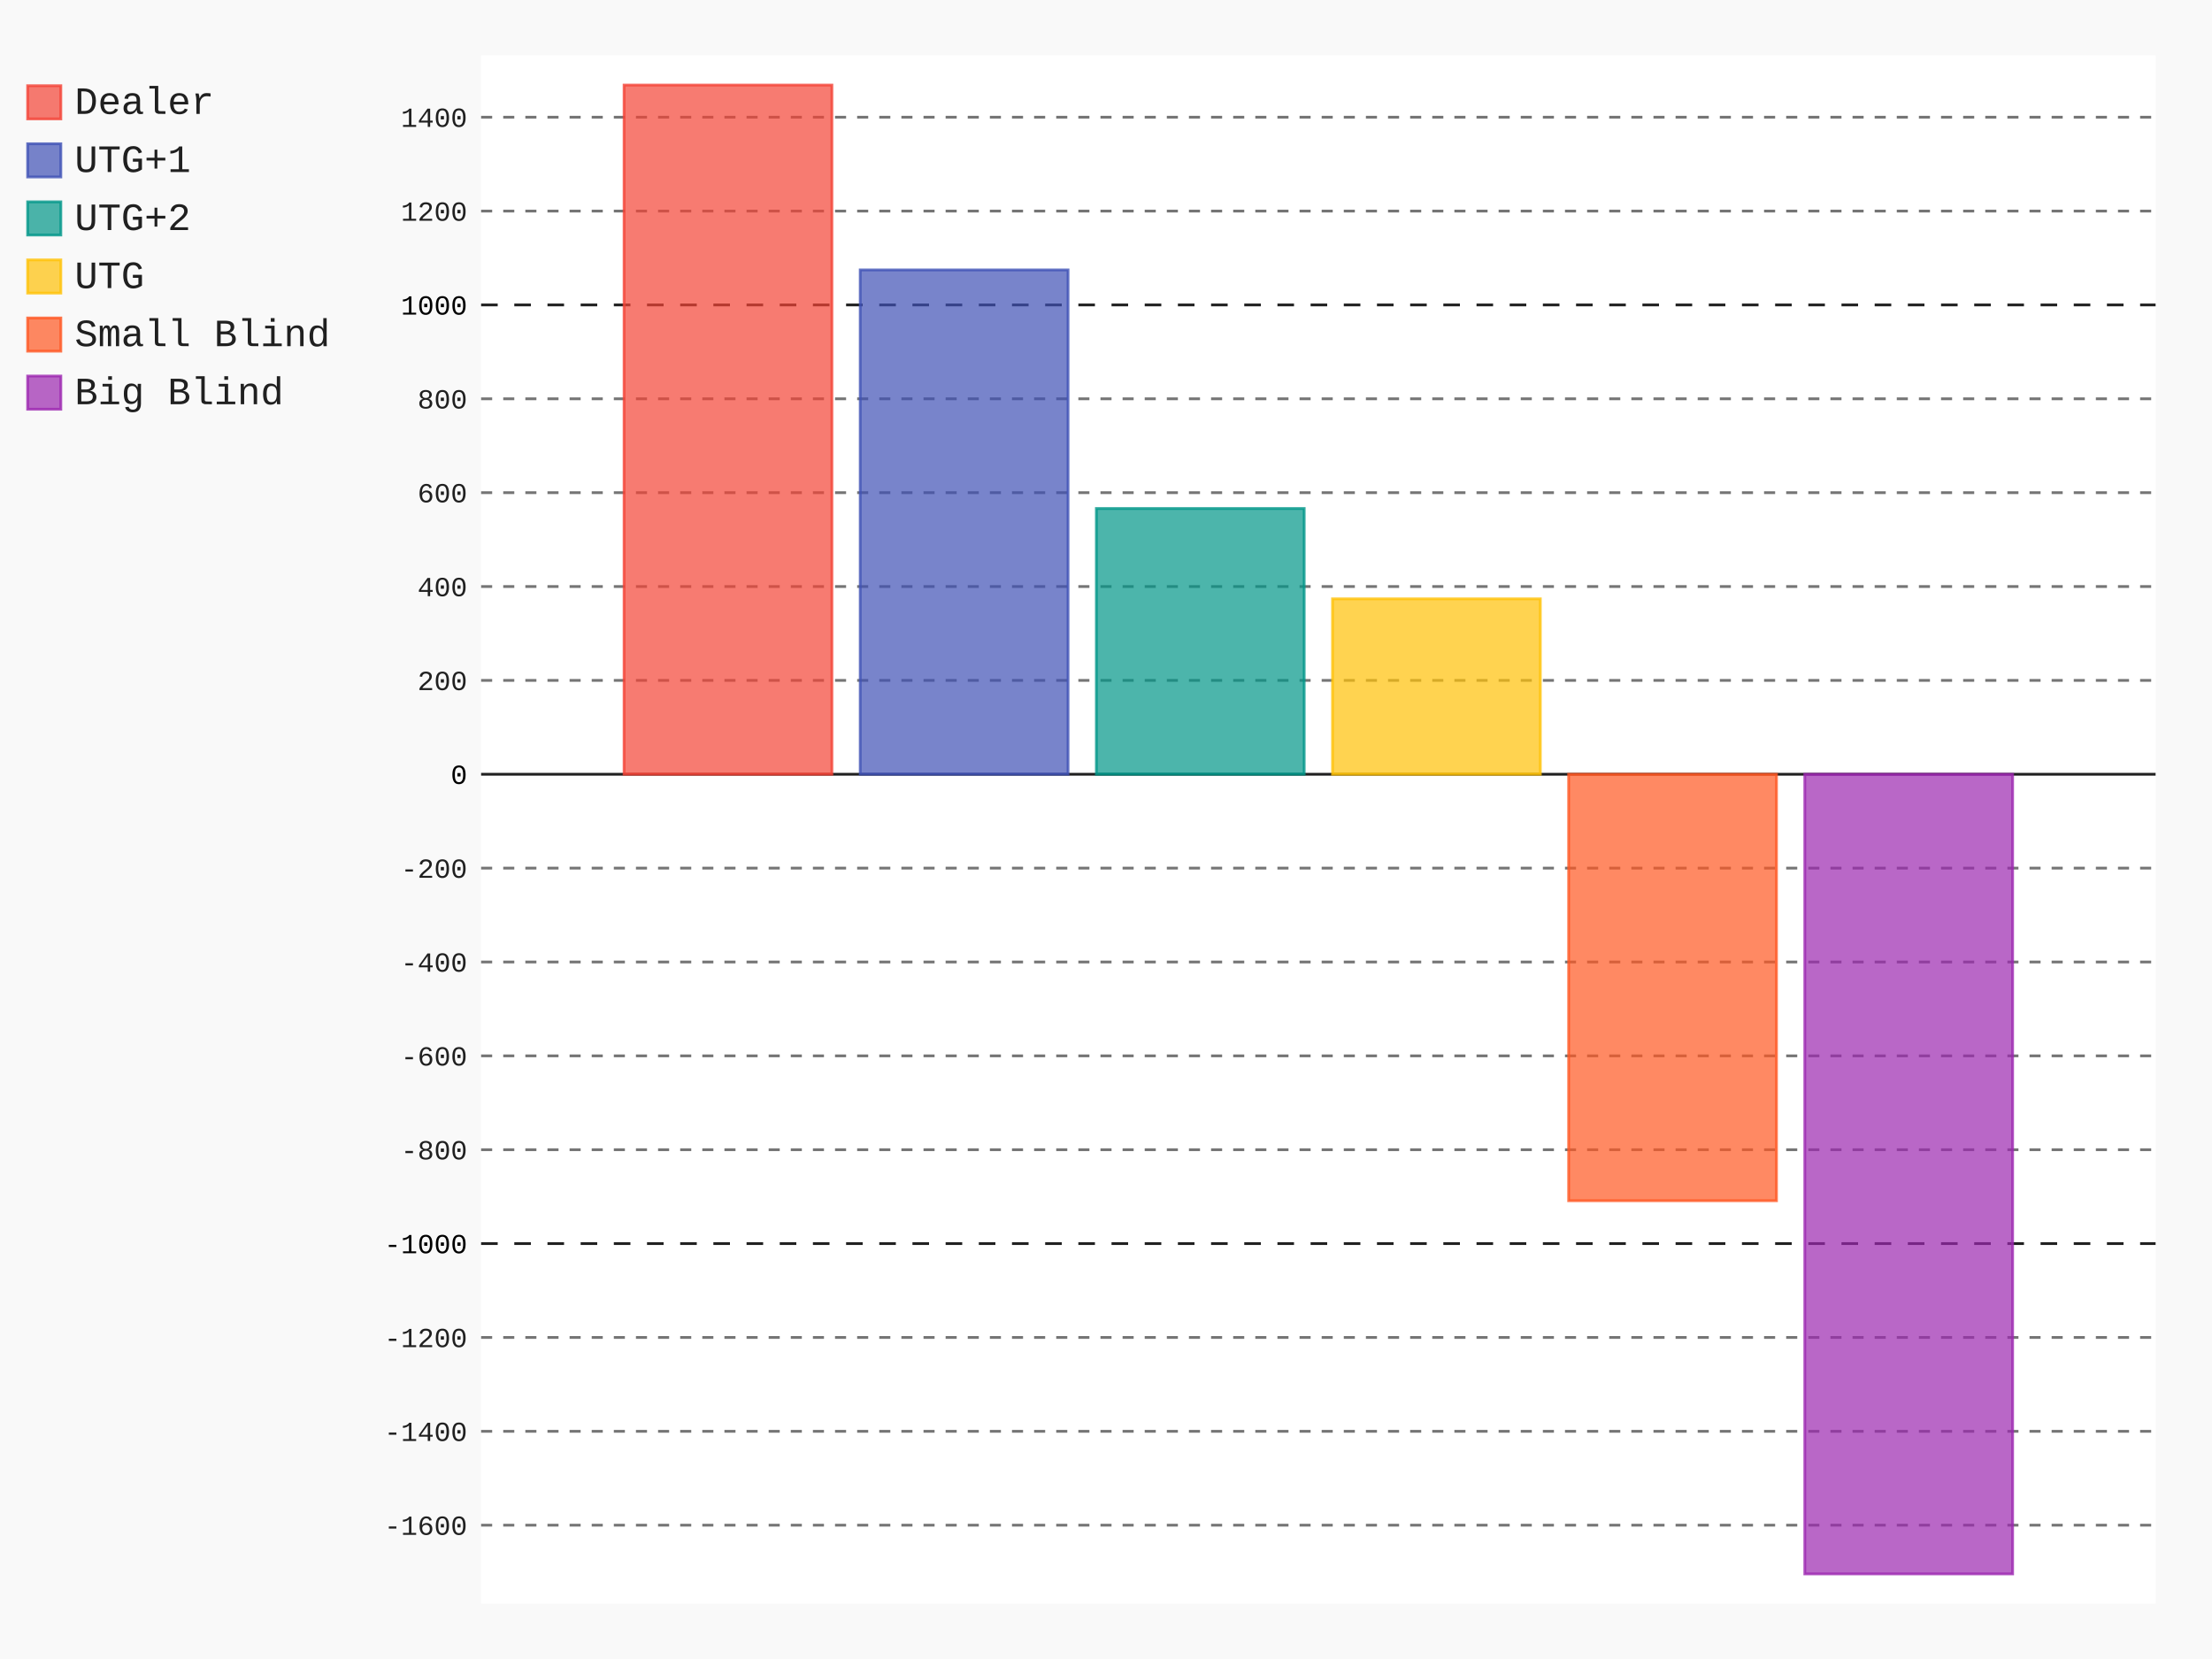
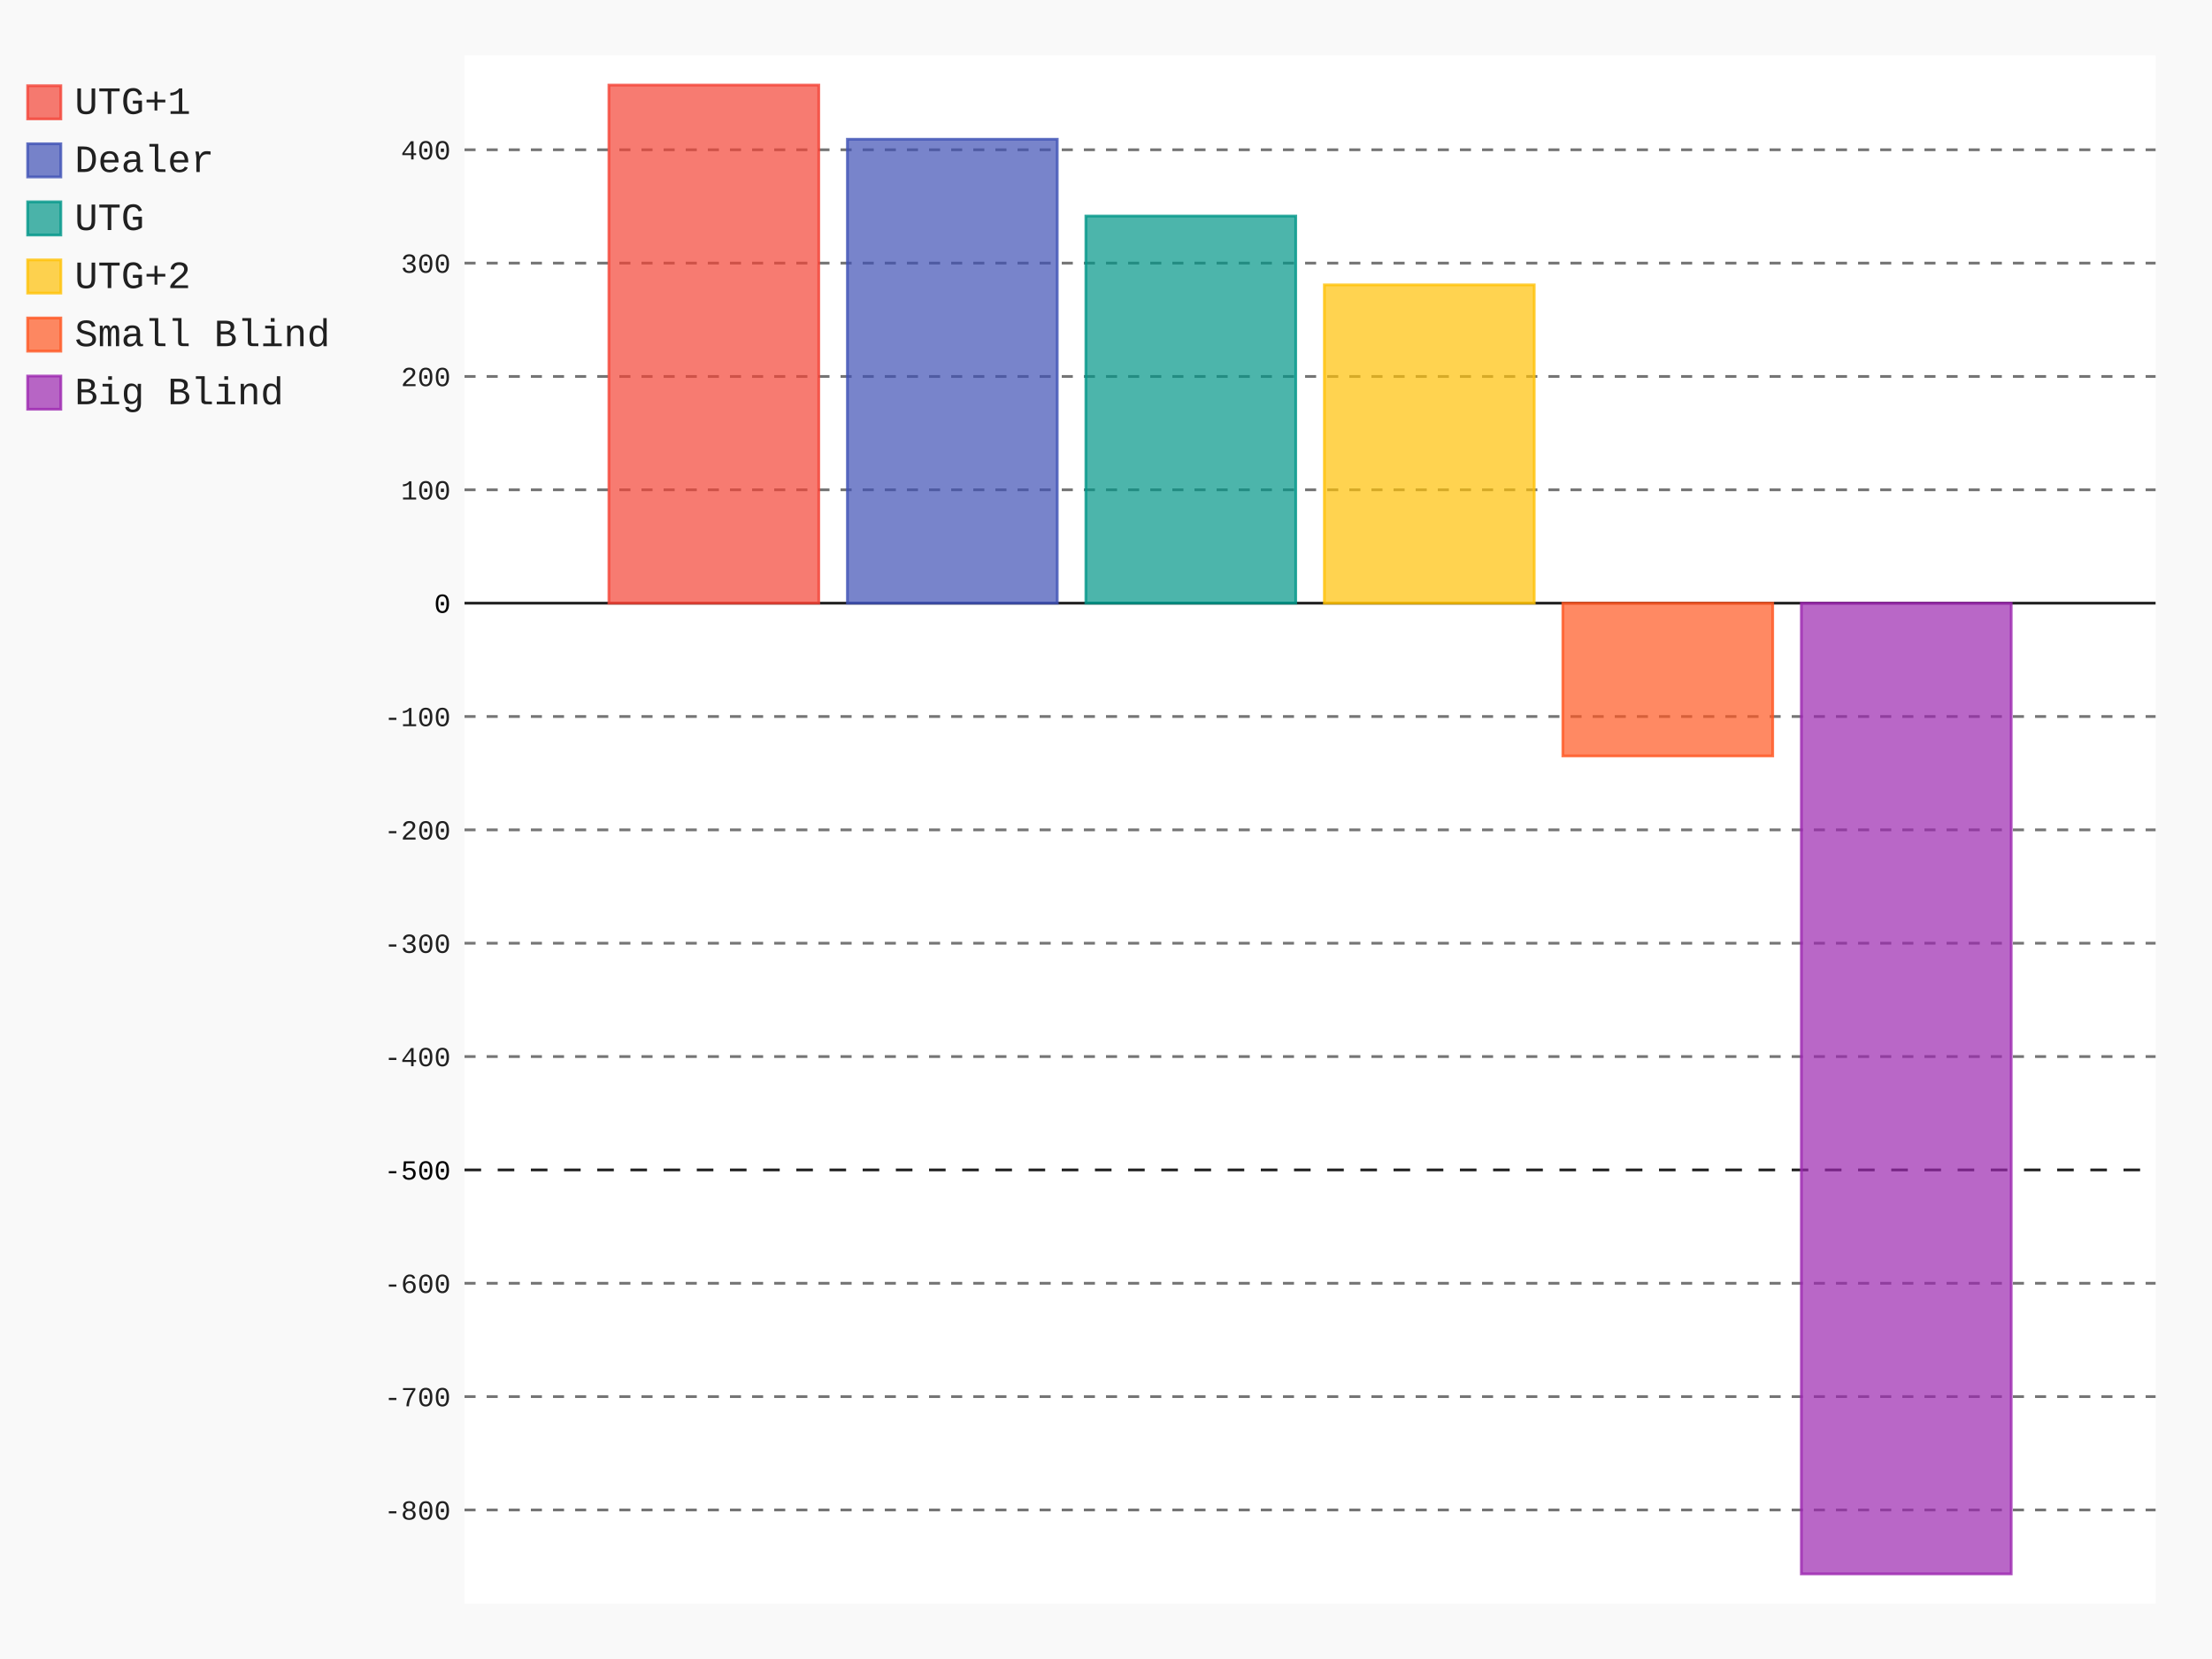
- <svg xmlns="http://www.w3.org/2000/svg" id="chart-3073d553-bb75-4106-a543-42a28d52118a" class="pygal-chart" viewBox="0 0 800 600">
+ <svg xmlns="http://www.w3.org/2000/svg" id="chart-1bfb925e-9f86-4afd-805b-f0dd7ea12a25" class="pygal-chart" viewBox="0 0 800 600">
  <defs>
-     <style type="text/css">#chart-3073d553-bb75-4106-a543-42a28d52118a{-webkit-user-select:none;-webkit-font-smoothing:antialiased;font-family:Consolas,"Liberation Mono",Menlo,Courier,monospace}#chart-3073d553-bb75-4106-a543-42a28d52118a .title{font-family:Consolas,"Liberation Mono",Menlo,Courier,monospace;font-size:16px}#chart-3073d553-bb75-4106-a543-42a28d52118a .legends .legend text{font-family:Consolas,"Liberation Mono",Menlo,Courier,monospace;font-size:14px}#chart-3073d553-bb75-4106-a543-42a28d52118a .axis text{font-family:Consolas,"Liberation Mono",Menlo,Courier,monospace;font-size:10px}#chart-3073d553-bb75-4106-a543-42a28d52118a .axis text.major{font-family:Consolas,"Liberation Mono",Menlo,Courier,monospace;font-size:10px}#chart-3073d553-bb75-4106-a543-42a28d52118a .text-overlay text.value{font-family:Consolas,"Liberation Mono",Menlo,Courier,monospace;font-size:16px}#chart-3073d553-bb75-4106-a543-42a28d52118a .text-overlay text.label{font-family:Consolas,"Liberation Mono",Menlo,Courier,monospace;font-size:10px}#chart-3073d553-bb75-4106-a543-42a28d52118a .tooltip{font-family:Consolas,"Liberation Mono",Menlo,Courier,monospace;font-size:14px}#chart-3073d553-bb75-4106-a543-42a28d52118a text.no_data{font-family:Consolas,"Liberation Mono",Menlo,Courier,monospace;font-size:64px}
- #chart-3073d553-bb75-4106-a543-42a28d52118a{background-color:rgba(249,249,249,1)}#chart-3073d553-bb75-4106-a543-42a28d52118a path,#chart-3073d553-bb75-4106-a543-42a28d52118a line,#chart-3073d553-bb75-4106-a543-42a28d52118a rect,#chart-3073d553-bb75-4106-a543-42a28d52118a circle{-webkit-transition:150ms;-moz-transition:150ms;transition:150ms}#chart-3073d553-bb75-4106-a543-42a28d52118a .graph &gt; .background{fill:rgba(249,249,249,1)}#chart-3073d553-bb75-4106-a543-42a28d52118a .plot &gt; .background{fill:rgba(255,255,255,1)}#chart-3073d553-bb75-4106-a543-42a28d52118a .graph{fill:rgba(0,0,0,.87)}#chart-3073d553-bb75-4106-a543-42a28d52118a text.no_data{fill:rgba(0,0,0,1)}#chart-3073d553-bb75-4106-a543-42a28d52118a .title{fill:rgba(0,0,0,1)}#chart-3073d553-bb75-4106-a543-42a28d52118a .legends .legend text{fill:rgba(0,0,0,.87)}#chart-3073d553-bb75-4106-a543-42a28d52118a .legends .legend:hover text{fill:rgba(0,0,0,1)}#chart-3073d553-bb75-4106-a543-42a28d52118a .axis .line{stroke:rgba(0,0,0,1)}#chart-3073d553-bb75-4106-a543-42a28d52118a .axis .guide.line{stroke:rgba(0,0,0,.54)}#chart-3073d553-bb75-4106-a543-42a28d52118a .axis .major.line{stroke:rgba(0,0,0,.87)}#chart-3073d553-bb75-4106-a543-42a28d52118a .axis text.major{fill:rgba(0,0,0,1)}#chart-3073d553-bb75-4106-a543-42a28d52118a .axis.y .guides:hover .guide.line,#chart-3073d553-bb75-4106-a543-42a28d52118a .line-graph .axis.x .guides:hover .guide.line,#chart-3073d553-bb75-4106-a543-42a28d52118a .stackedline-graph .axis.x .guides:hover .guide.line,#chart-3073d553-bb75-4106-a543-42a28d52118a .xy-graph .axis.x .guides:hover .guide.line{stroke:rgba(0,0,0,1)}#chart-3073d553-bb75-4106-a543-42a28d52118a .axis .guides:hover text{fill:rgba(0,0,0,1)}#chart-3073d553-bb75-4106-a543-42a28d52118a .reactive{fill-opacity:.7;stroke-opacity:.8}#chart-3073d553-bb75-4106-a543-42a28d52118a .ci{stroke:rgba(0,0,0,.87)}#chart-3073d553-bb75-4106-a543-42a28d52118a .reactive.active,#chart-3073d553-bb75-4106-a543-42a28d52118a .active .reactive{fill-opacity:.8;stroke-opacity:.9;stroke-width:4}#chart-3073d553-bb75-4106-a543-42a28d52118a .ci .reactive.active{stroke-width:1.5}#chart-3073d553-bb75-4106-a543-42a28d52118a .series text{fill:rgba(0,0,0,1)}#chart-3073d553-bb75-4106-a543-42a28d52118a .tooltip rect{fill:rgba(255,255,255,1);stroke:rgba(0,0,0,1);-webkit-transition:opacity 150ms;-moz-transition:opacity 150ms;transition:opacity 150ms}#chart-3073d553-bb75-4106-a543-42a28d52118a .tooltip .label{fill:rgba(0,0,0,.87)}#chart-3073d553-bb75-4106-a543-42a28d52118a .tooltip .label{fill:rgba(0,0,0,.87)}#chart-3073d553-bb75-4106-a543-42a28d52118a .tooltip .legend{font-size:.8em;fill:rgba(0,0,0,.54)}#chart-3073d553-bb75-4106-a543-42a28d52118a .tooltip .x_label{font-size:.6em;fill:rgba(0,0,0,1)}#chart-3073d553-bb75-4106-a543-42a28d52118a .tooltip .xlink{font-size:.5em;text-decoration:underline}#chart-3073d553-bb75-4106-a543-42a28d52118a .tooltip .value{font-size:1.5em}#chart-3073d553-bb75-4106-a543-42a28d52118a .bound{font-size:.5em}#chart-3073d553-bb75-4106-a543-42a28d52118a .max-value{font-size:.75em;fill:rgba(0,0,0,.54)}#chart-3073d553-bb75-4106-a543-42a28d52118a .map-element{fill:rgba(255,255,255,1);stroke:rgba(0,0,0,.54) !important}#chart-3073d553-bb75-4106-a543-42a28d52118a .map-element .reactive{fill-opacity:inherit;stroke-opacity:inherit}#chart-3073d553-bb75-4106-a543-42a28d52118a .color-0,#chart-3073d553-bb75-4106-a543-42a28d52118a .color-0 a:visited{stroke:#F44336;fill:#F44336}#chart-3073d553-bb75-4106-a543-42a28d52118a .color-1,#chart-3073d553-bb75-4106-a543-42a28d52118a .color-1 a:visited{stroke:#3F51B5;fill:#3F51B5}#chart-3073d553-bb75-4106-a543-42a28d52118a .color-2,#chart-3073d553-bb75-4106-a543-42a28d52118a .color-2 a:visited{stroke:#009688;fill:#009688}#chart-3073d553-bb75-4106-a543-42a28d52118a .color-3,#chart-3073d553-bb75-4106-a543-42a28d52118a .color-3 a:visited{stroke:#FFC107;fill:#FFC107}#chart-3073d553-bb75-4106-a543-42a28d52118a .color-4,#chart-3073d553-bb75-4106-a543-42a28d52118a .color-4 a:visited{stroke:#FF5722;fill:#FF5722}#chart-3073d553-bb75-4106-a543-42a28d52118a .color-5,#chart-3073d553-bb75-4106-a543-42a28d52118a .color-5 a:visited{stroke:#9C27B0;fill:#9C27B0}#chart-3073d553-bb75-4106-a543-42a28d52118a .text-overlay .color-0 text{fill:black}#chart-3073d553-bb75-4106-a543-42a28d52118a .text-overlay .color-1 text{fill:black}#chart-3073d553-bb75-4106-a543-42a28d52118a .text-overlay .color-2 text{fill:black}#chart-3073d553-bb75-4106-a543-42a28d52118a .text-overlay .color-3 text{fill:black}#chart-3073d553-bb75-4106-a543-42a28d52118a .text-overlay .color-4 text{fill:black}#chart-3073d553-bb75-4106-a543-42a28d52118a .text-overlay .color-5 text{fill:black}
- #chart-3073d553-bb75-4106-a543-42a28d52118a text.no_data{text-anchor:middle}#chart-3073d553-bb75-4106-a543-42a28d52118a .guide.line{fill:none}#chart-3073d553-bb75-4106-a543-42a28d52118a .centered{text-anchor:middle}#chart-3073d553-bb75-4106-a543-42a28d52118a .title{text-anchor:middle}#chart-3073d553-bb75-4106-a543-42a28d52118a .legends .legend text{fill-opacity:1}#chart-3073d553-bb75-4106-a543-42a28d52118a .axis.x text{text-anchor:middle}#chart-3073d553-bb75-4106-a543-42a28d52118a .axis.x:not(.web) text[transform]{text-anchor:start}#chart-3073d553-bb75-4106-a543-42a28d52118a .axis.x:not(.web) text[transform].backwards{text-anchor:end}#chart-3073d553-bb75-4106-a543-42a28d52118a .axis.y text{text-anchor:end}#chart-3073d553-bb75-4106-a543-42a28d52118a .axis.y text[transform].backwards{text-anchor:start}#chart-3073d553-bb75-4106-a543-42a28d52118a .axis.y2 text{text-anchor:start}#chart-3073d553-bb75-4106-a543-42a28d52118a .axis.y2 text[transform].backwards{text-anchor:end}#chart-3073d553-bb75-4106-a543-42a28d52118a .axis .guide.line{stroke-dasharray:4,4}#chart-3073d553-bb75-4106-a543-42a28d52118a .axis .major.guide.line{stroke-dasharray:6,6}#chart-3073d553-bb75-4106-a543-42a28d52118a .horizontal .axis.y .guide.line,#chart-3073d553-bb75-4106-a543-42a28d52118a .horizontal .axis.y2 .guide.line,#chart-3073d553-bb75-4106-a543-42a28d52118a .vertical .axis.x .guide.line{opacity:0}#chart-3073d553-bb75-4106-a543-42a28d52118a .horizontal .axis.always_show .guide.line,#chart-3073d553-bb75-4106-a543-42a28d52118a .vertical .axis.always_show .guide.line{opacity:1 !important}#chart-3073d553-bb75-4106-a543-42a28d52118a .axis.y .guides:hover .guide.line,#chart-3073d553-bb75-4106-a543-42a28d52118a .axis.y2 .guides:hover .guide.line,#chart-3073d553-bb75-4106-a543-42a28d52118a .axis.x .guides:hover .guide.line{opacity:1}#chart-3073d553-bb75-4106-a543-42a28d52118a .axis .guides:hover text{opacity:1}#chart-3073d553-bb75-4106-a543-42a28d52118a .nofill{fill:none}#chart-3073d553-bb75-4106-a543-42a28d52118a .subtle-fill{fill-opacity:.2}#chart-3073d553-bb75-4106-a543-42a28d52118a .dot{stroke-width:1px;fill-opacity:1}#chart-3073d553-bb75-4106-a543-42a28d52118a .dot.active{stroke-width:5px}#chart-3073d553-bb75-4106-a543-42a28d52118a .dot.negative{fill:transparent}#chart-3073d553-bb75-4106-a543-42a28d52118a text,#chart-3073d553-bb75-4106-a543-42a28d52118a tspan{stroke:none !important}#chart-3073d553-bb75-4106-a543-42a28d52118a .series text.active{opacity:1}#chart-3073d553-bb75-4106-a543-42a28d52118a .tooltip rect{fill-opacity:.95;stroke-width:.5}#chart-3073d553-bb75-4106-a543-42a28d52118a .tooltip text{fill-opacity:1}#chart-3073d553-bb75-4106-a543-42a28d52118a .showable{visibility:hidden}#chart-3073d553-bb75-4106-a543-42a28d52118a .showable.shown{visibility:visible}#chart-3073d553-bb75-4106-a543-42a28d52118a .gauge-background{fill:rgba(229,229,229,1);stroke:none}#chart-3073d553-bb75-4106-a543-42a28d52118a .bg-lines{stroke:rgba(249,249,249,1);stroke-width:2px}</style>
+     <style type="text/css">#chart-1bfb925e-9f86-4afd-805b-f0dd7ea12a25{-webkit-user-select:none;-webkit-font-smoothing:antialiased;font-family:Consolas,"Liberation Mono",Menlo,Courier,monospace}#chart-1bfb925e-9f86-4afd-805b-f0dd7ea12a25 .title{font-family:Consolas,"Liberation Mono",Menlo,Courier,monospace;font-size:16px}#chart-1bfb925e-9f86-4afd-805b-f0dd7ea12a25 .legends .legend text{font-family:Consolas,"Liberation Mono",Menlo,Courier,monospace;font-size:14px}#chart-1bfb925e-9f86-4afd-805b-f0dd7ea12a25 .axis text{font-family:Consolas,"Liberation Mono",Menlo,Courier,monospace;font-size:10px}#chart-1bfb925e-9f86-4afd-805b-f0dd7ea12a25 .axis text.major{font-family:Consolas,"Liberation Mono",Menlo,Courier,monospace;font-size:10px}#chart-1bfb925e-9f86-4afd-805b-f0dd7ea12a25 .text-overlay text.value{font-family:Consolas,"Liberation Mono",Menlo,Courier,monospace;font-size:16px}#chart-1bfb925e-9f86-4afd-805b-f0dd7ea12a25 .text-overlay text.label{font-family:Consolas,"Liberation Mono",Menlo,Courier,monospace;font-size:10px}#chart-1bfb925e-9f86-4afd-805b-f0dd7ea12a25 .tooltip{font-family:Consolas,"Liberation Mono",Menlo,Courier,monospace;font-size:14px}#chart-1bfb925e-9f86-4afd-805b-f0dd7ea12a25 text.no_data{font-family:Consolas,"Liberation Mono",Menlo,Courier,monospace;font-size:64px}
+ #chart-1bfb925e-9f86-4afd-805b-f0dd7ea12a25{background-color:rgba(249,249,249,1)}#chart-1bfb925e-9f86-4afd-805b-f0dd7ea12a25 path,#chart-1bfb925e-9f86-4afd-805b-f0dd7ea12a25 line,#chart-1bfb925e-9f86-4afd-805b-f0dd7ea12a25 rect,#chart-1bfb925e-9f86-4afd-805b-f0dd7ea12a25 circle{-webkit-transition:150ms;-moz-transition:150ms;transition:150ms}#chart-1bfb925e-9f86-4afd-805b-f0dd7ea12a25 .graph &gt; .background{fill:rgba(249,249,249,1)}#chart-1bfb925e-9f86-4afd-805b-f0dd7ea12a25 .plot &gt; .background{fill:rgba(255,255,255,1)}#chart-1bfb925e-9f86-4afd-805b-f0dd7ea12a25 .graph{fill:rgba(0,0,0,.87)}#chart-1bfb925e-9f86-4afd-805b-f0dd7ea12a25 text.no_data{fill:rgba(0,0,0,1)}#chart-1bfb925e-9f86-4afd-805b-f0dd7ea12a25 .title{fill:rgba(0,0,0,1)}#chart-1bfb925e-9f86-4afd-805b-f0dd7ea12a25 .legends .legend text{fill:rgba(0,0,0,.87)}#chart-1bfb925e-9f86-4afd-805b-f0dd7ea12a25 .legends .legend:hover text{fill:rgba(0,0,0,1)}#chart-1bfb925e-9f86-4afd-805b-f0dd7ea12a25 .axis .line{stroke:rgba(0,0,0,1)}#chart-1bfb925e-9f86-4afd-805b-f0dd7ea12a25 .axis .guide.line{stroke:rgba(0,0,0,.54)}#chart-1bfb925e-9f86-4afd-805b-f0dd7ea12a25 .axis .major.line{stroke:rgba(0,0,0,.87)}#chart-1bfb925e-9f86-4afd-805b-f0dd7ea12a25 .axis text.major{fill:rgba(0,0,0,1)}#chart-1bfb925e-9f86-4afd-805b-f0dd7ea12a25 .axis.y .guides:hover .guide.line,#chart-1bfb925e-9f86-4afd-805b-f0dd7ea12a25 .line-graph .axis.x .guides:hover .guide.line,#chart-1bfb925e-9f86-4afd-805b-f0dd7ea12a25 .stackedline-graph .axis.x .guides:hover .guide.line,#chart-1bfb925e-9f86-4afd-805b-f0dd7ea12a25 .xy-graph .axis.x .guides:hover .guide.line{stroke:rgba(0,0,0,1)}#chart-1bfb925e-9f86-4afd-805b-f0dd7ea12a25 .axis .guides:hover text{fill:rgba(0,0,0,1)}#chart-1bfb925e-9f86-4afd-805b-f0dd7ea12a25 .reactive{fill-opacity:.7;stroke-opacity:.8}#chart-1bfb925e-9f86-4afd-805b-f0dd7ea12a25 .ci{stroke:rgba(0,0,0,.87)}#chart-1bfb925e-9f86-4afd-805b-f0dd7ea12a25 .reactive.active,#chart-1bfb925e-9f86-4afd-805b-f0dd7ea12a25 .active .reactive{fill-opacity:.8;stroke-opacity:.9;stroke-width:4}#chart-1bfb925e-9f86-4afd-805b-f0dd7ea12a25 .ci .reactive.active{stroke-width:1.5}#chart-1bfb925e-9f86-4afd-805b-f0dd7ea12a25 .series text{fill:rgba(0,0,0,1)}#chart-1bfb925e-9f86-4afd-805b-f0dd7ea12a25 .tooltip rect{fill:rgba(255,255,255,1);stroke:rgba(0,0,0,1);-webkit-transition:opacity 150ms;-moz-transition:opacity 150ms;transition:opacity 150ms}#chart-1bfb925e-9f86-4afd-805b-f0dd7ea12a25 .tooltip .label{fill:rgba(0,0,0,.87)}#chart-1bfb925e-9f86-4afd-805b-f0dd7ea12a25 .tooltip .label{fill:rgba(0,0,0,.87)}#chart-1bfb925e-9f86-4afd-805b-f0dd7ea12a25 .tooltip .legend{font-size:.8em;fill:rgba(0,0,0,.54)}#chart-1bfb925e-9f86-4afd-805b-f0dd7ea12a25 .tooltip .x_label{font-size:.6em;fill:rgba(0,0,0,1)}#chart-1bfb925e-9f86-4afd-805b-f0dd7ea12a25 .tooltip .xlink{font-size:.5em;text-decoration:underline}#chart-1bfb925e-9f86-4afd-805b-f0dd7ea12a25 .tooltip .value{font-size:1.5em}#chart-1bfb925e-9f86-4afd-805b-f0dd7ea12a25 .bound{font-size:.5em}#chart-1bfb925e-9f86-4afd-805b-f0dd7ea12a25 .max-value{font-size:.75em;fill:rgba(0,0,0,.54)}#chart-1bfb925e-9f86-4afd-805b-f0dd7ea12a25 .map-element{fill:rgba(255,255,255,1);stroke:rgba(0,0,0,.54) !important}#chart-1bfb925e-9f86-4afd-805b-f0dd7ea12a25 .map-element .reactive{fill-opacity:inherit;stroke-opacity:inherit}#chart-1bfb925e-9f86-4afd-805b-f0dd7ea12a25 .color-0,#chart-1bfb925e-9f86-4afd-805b-f0dd7ea12a25 .color-0 a:visited{stroke:#F44336;fill:#F44336}#chart-1bfb925e-9f86-4afd-805b-f0dd7ea12a25 .color-1,#chart-1bfb925e-9f86-4afd-805b-f0dd7ea12a25 .color-1 a:visited{stroke:#3F51B5;fill:#3F51B5}#chart-1bfb925e-9f86-4afd-805b-f0dd7ea12a25 .color-2,#chart-1bfb925e-9f86-4afd-805b-f0dd7ea12a25 .color-2 a:visited{stroke:#009688;fill:#009688}#chart-1bfb925e-9f86-4afd-805b-f0dd7ea12a25 .color-3,#chart-1bfb925e-9f86-4afd-805b-f0dd7ea12a25 .color-3 a:visited{stroke:#FFC107;fill:#FFC107}#chart-1bfb925e-9f86-4afd-805b-f0dd7ea12a25 .color-4,#chart-1bfb925e-9f86-4afd-805b-f0dd7ea12a25 .color-4 a:visited{stroke:#FF5722;fill:#FF5722}#chart-1bfb925e-9f86-4afd-805b-f0dd7ea12a25 .color-5,#chart-1bfb925e-9f86-4afd-805b-f0dd7ea12a25 .color-5 a:visited{stroke:#9C27B0;fill:#9C27B0}#chart-1bfb925e-9f86-4afd-805b-f0dd7ea12a25 .text-overlay .color-0 text{fill:black}#chart-1bfb925e-9f86-4afd-805b-f0dd7ea12a25 .text-overlay .color-1 text{fill:black}#chart-1bfb925e-9f86-4afd-805b-f0dd7ea12a25 .text-overlay .color-2 text{fill:black}#chart-1bfb925e-9f86-4afd-805b-f0dd7ea12a25 .text-overlay .color-3 text{fill:black}#chart-1bfb925e-9f86-4afd-805b-f0dd7ea12a25 .text-overlay .color-4 text{fill:black}#chart-1bfb925e-9f86-4afd-805b-f0dd7ea12a25 .text-overlay .color-5 text{fill:black}
+ #chart-1bfb925e-9f86-4afd-805b-f0dd7ea12a25 text.no_data{text-anchor:middle}#chart-1bfb925e-9f86-4afd-805b-f0dd7ea12a25 .guide.line{fill:none}#chart-1bfb925e-9f86-4afd-805b-f0dd7ea12a25 .centered{text-anchor:middle}#chart-1bfb925e-9f86-4afd-805b-f0dd7ea12a25 .title{text-anchor:middle}#chart-1bfb925e-9f86-4afd-805b-f0dd7ea12a25 .legends .legend text{fill-opacity:1}#chart-1bfb925e-9f86-4afd-805b-f0dd7ea12a25 .axis.x text{text-anchor:middle}#chart-1bfb925e-9f86-4afd-805b-f0dd7ea12a25 .axis.x:not(.web) text[transform]{text-anchor:start}#chart-1bfb925e-9f86-4afd-805b-f0dd7ea12a25 .axis.x:not(.web) text[transform].backwards{text-anchor:end}#chart-1bfb925e-9f86-4afd-805b-f0dd7ea12a25 .axis.y text{text-anchor:end}#chart-1bfb925e-9f86-4afd-805b-f0dd7ea12a25 .axis.y text[transform].backwards{text-anchor:start}#chart-1bfb925e-9f86-4afd-805b-f0dd7ea12a25 .axis.y2 text{text-anchor:start}#chart-1bfb925e-9f86-4afd-805b-f0dd7ea12a25 .axis.y2 text[transform].backwards{text-anchor:end}#chart-1bfb925e-9f86-4afd-805b-f0dd7ea12a25 .axis .guide.line{stroke-dasharray:4,4}#chart-1bfb925e-9f86-4afd-805b-f0dd7ea12a25 .axis .major.guide.line{stroke-dasharray:6,6}#chart-1bfb925e-9f86-4afd-805b-f0dd7ea12a25 .horizontal .axis.y .guide.line,#chart-1bfb925e-9f86-4afd-805b-f0dd7ea12a25 .horizontal .axis.y2 .guide.line,#chart-1bfb925e-9f86-4afd-805b-f0dd7ea12a25 .vertical .axis.x .guide.line{opacity:0}#chart-1bfb925e-9f86-4afd-805b-f0dd7ea12a25 .horizontal .axis.always_show .guide.line,#chart-1bfb925e-9f86-4afd-805b-f0dd7ea12a25 .vertical .axis.always_show .guide.line{opacity:1 !important}#chart-1bfb925e-9f86-4afd-805b-f0dd7ea12a25 .axis.y .guides:hover .guide.line,#chart-1bfb925e-9f86-4afd-805b-f0dd7ea12a25 .axis.y2 .guides:hover .guide.line,#chart-1bfb925e-9f86-4afd-805b-f0dd7ea12a25 .axis.x .guides:hover .guide.line{opacity:1}#chart-1bfb925e-9f86-4afd-805b-f0dd7ea12a25 .axis .guides:hover text{opacity:1}#chart-1bfb925e-9f86-4afd-805b-f0dd7ea12a25 .nofill{fill:none}#chart-1bfb925e-9f86-4afd-805b-f0dd7ea12a25 .subtle-fill{fill-opacity:.2}#chart-1bfb925e-9f86-4afd-805b-f0dd7ea12a25 .dot{stroke-width:1px;fill-opacity:1}#chart-1bfb925e-9f86-4afd-805b-f0dd7ea12a25 .dot.active{stroke-width:5px}#chart-1bfb925e-9f86-4afd-805b-f0dd7ea12a25 .dot.negative{fill:transparent}#chart-1bfb925e-9f86-4afd-805b-f0dd7ea12a25 text,#chart-1bfb925e-9f86-4afd-805b-f0dd7ea12a25 tspan{stroke:none !important}#chart-1bfb925e-9f86-4afd-805b-f0dd7ea12a25 .series text.active{opacity:1}#chart-1bfb925e-9f86-4afd-805b-f0dd7ea12a25 .tooltip rect{fill-opacity:.95;stroke-width:.5}#chart-1bfb925e-9f86-4afd-805b-f0dd7ea12a25 .tooltip text{fill-opacity:1}#chart-1bfb925e-9f86-4afd-805b-f0dd7ea12a25 .showable{visibility:hidden}#chart-1bfb925e-9f86-4afd-805b-f0dd7ea12a25 .showable.shown{visibility:visible}#chart-1bfb925e-9f86-4afd-805b-f0dd7ea12a25 .gauge-background{fill:rgba(229,229,229,1);stroke:none}#chart-1bfb925e-9f86-4afd-805b-f0dd7ea12a25 .bg-lines{stroke:rgba(249,249,249,1);stroke-width:2px}</style>
  </defs>
  <g class="graph bar-graph vertical">
    <rect class="background" height="600" width="800" x="0" y="0" />
-     <g class="plot" transform="translate(174, 20)">
-       <rect class="background" height="560" width="605.6" x="0" y="0" />
+     <g class="plot" transform="translate(168, 20)">
+       <rect class="background" height="560" width="611.6" x="0" y="0" />
      <g class="axis y always_show">
        <g class="guides">
-           <path class="guide line" d="M0 531.602 h605.6" />
-           <text class="" x="-5" y="535.102">-1600</text>
+           <path class="guide line" d="M0 526.098 h611.6" />
+           <text class="" x="-5" y="529.598">-800</text>
        </g>
        <g class="guides">
-           <path class="guide line" d="M0 497.654 h605.6" />
-           <text class="" x="-5" y="501.154">-1400</text>
+           <path class="guide line" d="M0 485.103 h611.6" />
+           <text class="" x="-5" y="488.603">-700</text>
        </g>
        <g class="guides">
-           <path class="guide line" d="M0 463.707 h605.6" />
-           <text class="" x="-5" y="467.207">-1200</text>
+           <path class="guide line" d="M0 444.109 h611.6" />
+           <text class="" x="-5" y="447.609">-600</text>
        </g>
        <g class="guides">
-           <path class="major guide line" d="M0 429.759 h605.6" />
-           <text class="major" x="-5" y="433.259">-1000</text>
+           <path class="major guide line" d="M0 403.114 h611.6" />
+           <text class="major" x="-5" y="406.614">-500</text>
        </g>
        <g class="guides">
-           <path class="guide line" d="M0 395.812 h605.6" />
-           <text class="" x="-5" y="399.312">-800</text>
+           <path class="guide line" d="M0 362.12 h611.6" />
+           <text class="" x="-5" y="365.62">-400</text>
        </g>
        <g class="guides">
-           <path class="guide line" d="M0 361.864 h605.6" />
-           <text class="" x="-5" y="365.364">-600</text>
+           <path class="guide line" d="M0 321.126 h611.6" />
+           <text class="" x="-5" y="324.626">-300</text>
        </g>
        <g class="guides">
-           <path class="guide line" d="M0 327.917 h605.6" />
-           <text class="" x="-5" y="331.417">-400</text>
+           <path class="guide line" d="M0 280.131 h611.6" />
+           <text class="" x="-5" y="283.631">-200</text>
        </g>
        <g class="guides">
-           <path class="guide line" d="M0 293.969 h605.6" />
-           <text class="" x="-5" y="297.469">-200</text>
+           <path class="guide line" d="M0 239.137 h611.6" />
+           <text class="" x="-5" y="242.637">-100</text>
        </g>
        <g class="guides">
-           <path class="axis major line" d="M0 260.022 h605.6" />
-           <text class="major" x="-5" y="263.522">0</text>
+           <path class="axis major line" d="M0 198.142 h611.6" />
+           <text class="major" x="-5" y="201.642">0</text>
        </g>
        <g class="guides">
-           <path class="guide line" d="M0 226.074 h605.6" />
-           <text class="" x="-5" y="229.574">200</text>
+           <path class="guide line" d="M0 157.148 h611.6" />
+           <text class="" x="-5" y="160.648">100</text>
        </g>
        <g class="guides">
-           <path class="guide line" d="M0 192.127 h605.6" />
-           <text class="" x="-5" y="195.627">400</text>
+           <path class="guide line" d="M0 116.154 h611.6" />
+           <text class="" x="-5" y="119.654">200</text>
        </g>
        <g class="guides">
-           <path class="guide line" d="M0 158.179 h605.6" />
-           <text class="" x="-5" y="161.679">600</text>
+           <path class="guide line" d="M0 75.159 h611.6" />
+           <text class="" x="-5" y="78.659">300</text>
        </g>
        <g class="guides">
-           <path class="guide line" d="M0 124.232 h605.6" />
-           <text class="" x="-5" y="127.732">800</text>
-         </g>
-         <g class="guides">
-           <path class="major guide line" d="M0 90.284 h605.6" />
-           <text class="major" x="-5" y="93.784">1000</text>
-         </g>
-         <g class="guides">
-           <path class="guide line" d="M0 56.337 h605.6" />
-           <text class="" x="-5" y="59.837">1200</text>
-         </g>
-         <g class="guides">
-           <path class="guide line" d="M0 22.389 h605.6" />
-           <text class="" x="-5" y="25.889">1400</text>
+           <path class="guide line" d="M0 34.165 h611.6" />
+           <text class="" x="-5" y="37.665">400</text>
        </g>
      </g>
      <g class="series serie-0 color-0">
        <g class="bars">
          <g class="bar">
-             <rect class="rect reactive tooltip-trigger" height="249.253" rx="0" ry="0" width="75.157" x="51.709" y="10.769" />
+             <rect class="rect reactive tooltip-trigger" height="187.373" rx="0" ry="0" width="75.901" x="52.221" y="10.769" />
          </g>
        </g>
      </g>
      <g class="series serie-1 color-1">
        <g class="bars">
          <g class="bar">
-             <rect class="rect reactive tooltip-trigger" height="182.402" rx="0" ry="0" width="75.157" x="137.114" y="77.62" />
+             <rect class="rect reactive tooltip-trigger" height="167.782" rx="0" ry="0" width="75.901" x="138.473" y="30.36" />
          </g>
        </g>
      </g>
      <g class="series serie-2 color-2">
        <g class="bars">
          <g class="bar">
-             <rect class="rect reactive tooltip-trigger" height="96.112" rx="0" ry="0" width="75.157" x="222.519" y="163.91" />
+             <rect class="rect reactive tooltip-trigger" height="140.008" rx="0" ry="0" width="75.901" x="224.724" y="58.134" />
          </g>
        </g>
      </g>
      <g class="series serie-3 color-3">
        <g class="bars">
          <g class="bar">
-             <rect class="rect reactive tooltip-trigger" height="63.441" rx="0" ry="0" width="75.157" x="307.924" y="196.581" />
+             <rect class="rect reactive tooltip-trigger" height="115.116" rx="0" ry="0" width="75.901" x="310.975" y="83.026" />
          </g>
        </g>
      </g>
      <g class="series serie-4 color-4">
        <g class="bars">
          <g class="bar">
-             <rect class="rect reactive tooltip-trigger" height="154.229" rx="0" ry="0" width="75.157" x="393.329" y="260.022" />
+             <rect class="rect reactive tooltip-trigger" height="55.248" rx="0" ry="0" width="75.901" x="397.226" y="198.142" />
          </g>
        </g>
      </g>
      <g class="series serie-5 color-5">
        <g class="bars">
          <g class="bar">
-             <rect class="rect reactive tooltip-trigger" height="289.209" rx="0" ry="0" width="75.157" x="478.735" y="260.022" />
+             <rect class="rect reactive tooltip-trigger" height="351.088" rx="0" ry="0" width="75.901" x="483.478" y="198.142" />
          </g>
        </g>
      </g>
    </g>
    <g class="titles" />
-     <g class="plot overlay" transform="translate(174, 20)">
+     <g class="plot overlay" transform="translate(168, 20)">
      <g class="series serie-0 color-0" />
      <g class="series serie-1 color-1" />
      <g class="series serie-2 color-2" />
      <g class="series serie-3 color-3" />
      <g class="series serie-4 color-4" />
      <g class="series serie-5 color-5" />
    </g>
-     <g class="plot text-overlay" transform="translate(174, 20)">
+     <g class="plot text-overlay" transform="translate(168, 20)">
      <g class="series serie-0 color-0" />
      <g class="series serie-1 color-1" />
      <g class="series serie-2 color-2" />
      <g class="series serie-3 color-3" />
      <g class="series serie-4 color-4" />
      <g class="series serie-5 color-5" />
    </g>
-     <g class="plot tooltip-overlay" transform="translate(174, 20)">
+     <g class="plot tooltip-overlay" transform="translate(168, 20)">
      <g class="tooltip" style="opacity: 0" transform="translate(0 0)">
        <rect class="tooltip-box" height="0" rx="0" ry="0" width="0" />
        <g class="text" />
      </g>
    </g>
    <g class="legends" transform="translate(10, 30)">
      <g class="legend reactive activate-serie" id="activate-serie-0">
        <rect class="color-0 reactive" height="12" width="12" x="0.0" y="1.0" />
-         <text x="17.0" y="11.2">Dealer</text>
+         <text x="17.0" y="11.2">UTG+1</text>
      </g>
      <g class="legend reactive activate-serie" id="activate-serie-1">
        <rect class="color-1 reactive" height="12" width="12" x="0.0" y="22.0" />
-         <text x="17.0" y="32.2">UTG+1</text>
+         <text x="17.0" y="32.2">Dealer</text>
      </g>
      <g class="legend reactive activate-serie" id="activate-serie-2">
        <rect class="color-2 reactive" height="12" width="12" x="0.0" y="43.0" />
-         <text x="17.0" y="53.2">UTG+2</text>
+         <text x="17.0" y="53.2">UTG</text>
      </g>
      <g class="legend reactive activate-serie" id="activate-serie-3">
        <rect class="color-3 reactive" height="12" width="12" x="0.0" y="64.0" />
-         <text x="17.0" y="74.2">UTG</text>
+         <text x="17.0" y="74.2">UTG+2</text>
      </g>
      <g class="legend reactive activate-serie" id="activate-serie-4">
        <rect class="color-4 reactive" height="12" width="12" x="0.0" y="85.0" />
        <text x="17.0" y="95.2">Small Blind</text>
      </g>
      <g class="legend reactive activate-serie" id="activate-serie-5">
        <rect class="color-5 reactive" height="12" width="12" x="0.0" y="106.0" />
        <text x="17.0" y="116.2">Big Blind</text>
      </g>
    </g>
    <g class="legends" transform="translate(790, 30)" />
  </g>
</svg>
